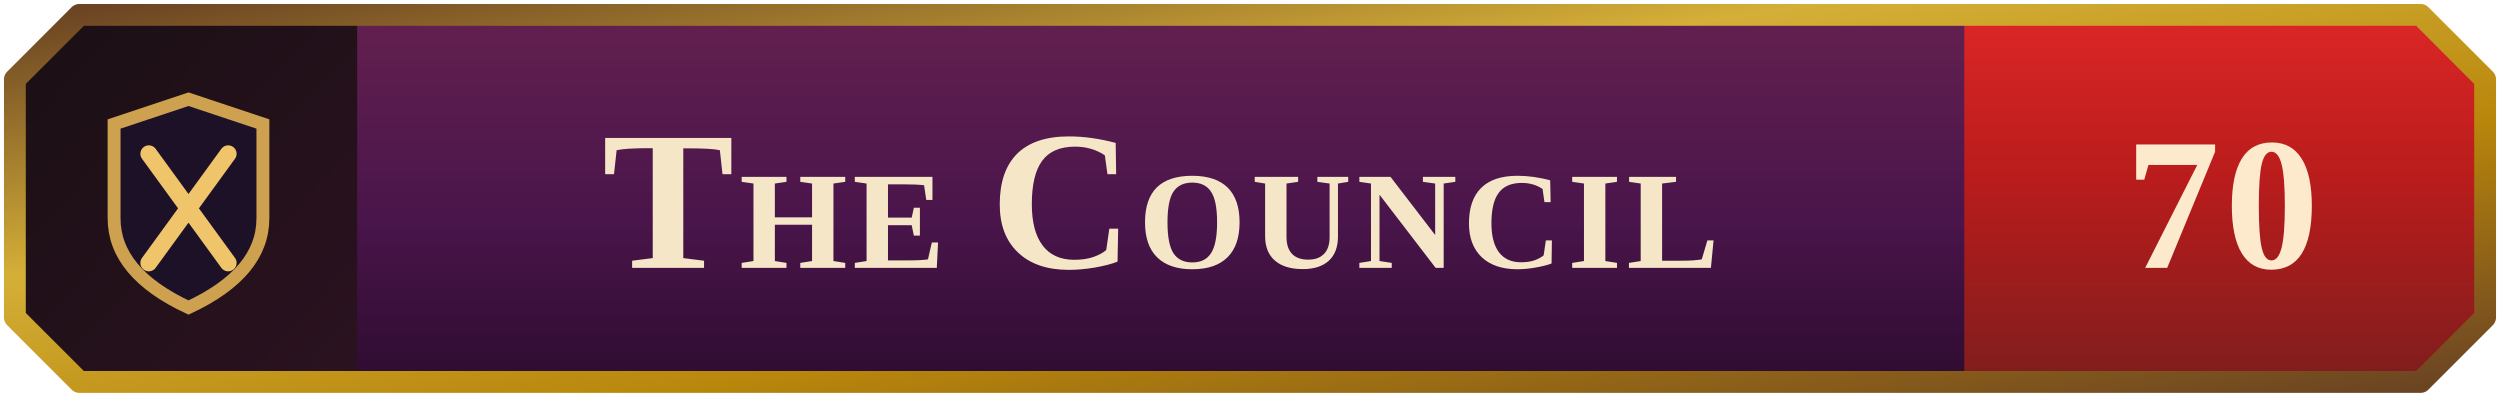
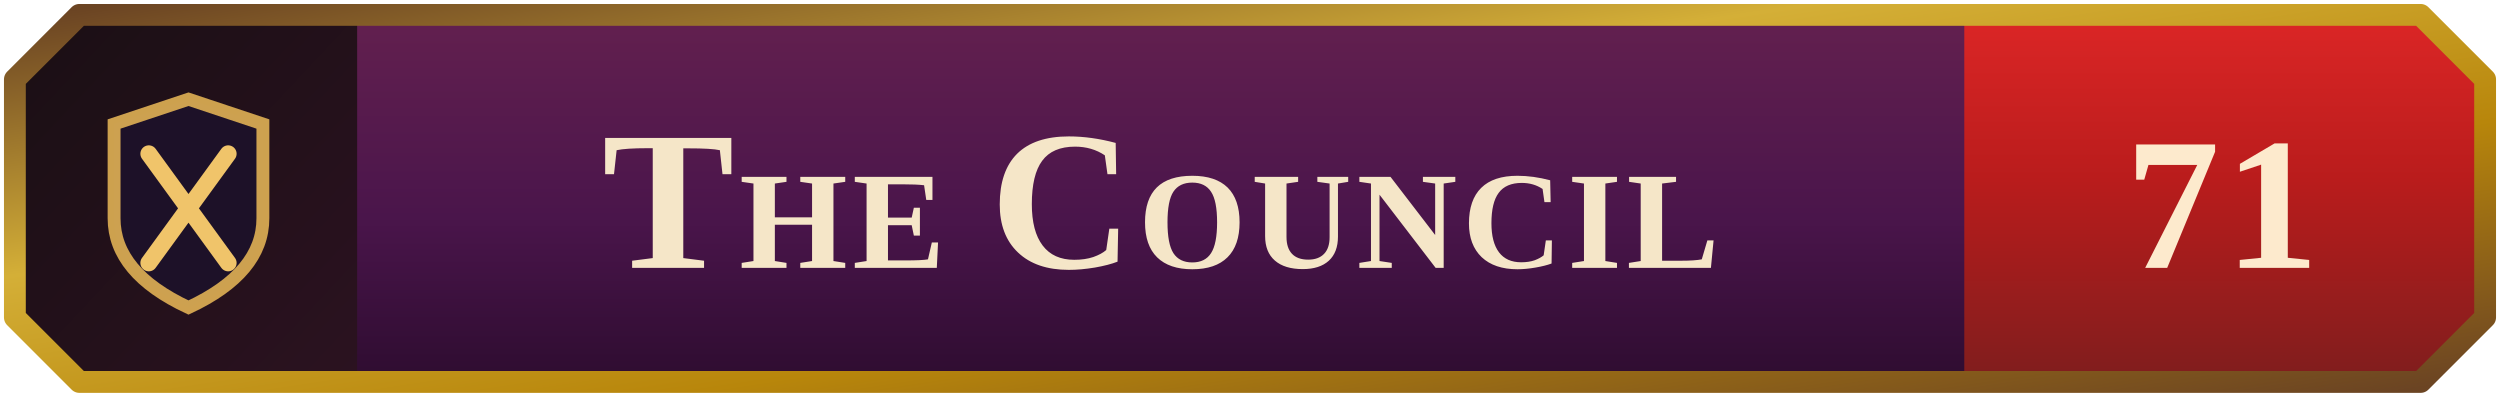
- <svg xmlns="http://www.w3.org/2000/svg" width="126" height="20" viewBox="0 0 252 40" role="img" aria-label="The Council: 70">
+ <svg xmlns="http://www.w3.org/2000/svg" width="126" height="20" viewBox="0 0 252 40" role="img" aria-label="The Council: 71">
  <defs>
    <linearGradient id="mcPlum" x1="0" y1="0" x2="0" y2="1">
      <stop offset="0%" stop-color="#63204f" />
      <stop offset="55%" stop-color="#4a154b" />
      <stop offset="100%" stop-color="#2e0c30" />
    </linearGradient>
    <linearGradient id="mcCap" x1="0" y1="0" x2="1" y2="1">
      <stop offset="0%" stop-color="#1a0f14" />
      <stop offset="100%" stop-color="#2b1220" />
    </linearGradient>
    <linearGradient id="mcBronze" x1="0" y1="0" x2="1" y2="1">
      <stop offset="0%" stop-color="#6b4423" />
      <stop offset="35%" stop-color="#d4af37" />
      <stop offset="65%" stop-color="#b8860b" />
      <stop offset="100%" stop-color="#6b4423" />
    </linearGradient>
    <linearGradient id="mcCount" x1="0" y1="0" x2="0" y2="1">
      <stop offset="0%" stop-color="#dc2626" />
      <stop offset="45%" stop-color="#b91c1c" />
      <stop offset="100%" stop-color="#7f1d1d" />
    </linearGradient>
  </defs>
  <path d="M 8 1.5 L 244 1.5 L 250.5 8 L 250.5 32 L 244 38.5 L 8 38.5 L 1.5 32 L 1.5 8 Z" fill="url(#mcPlum)" />
  <path d="M 8 1.5 L 36 1.5 L 36 38.5 L 8 38.5 L 1.5 32 L 1.5 8 Z" fill="url(#mcCap)" />
  <path d="M 198 1.5 L 244 1.5 L 250.5 8 L 250.5 32 L 244 38.5 L 198 38.5 Z" fill="url(#mcCount)" />
  <path d="M 8 1.5 L 244 1.5 L 250.5 8 L 250.5 32 L 244 38.5 L 8 38.5 L 1.5 32 L 1.5 8 Z" fill="none" stroke="url(#mcBronze)" stroke-width="2.2" stroke-linejoin="round" />
  <line x1="36" y1="3" x2="36" y2="37" stroke="url(#mcBronze)" stroke-width="1.4" />
  <line x1="198" y1="3" x2="198" y2="37" stroke="url(#mcBronze)" stroke-width="1.4" />
  <path d="M 19 10 L 26.5 12.5 L 26.5 22 Q 26.5 27.5 19 31 Q 11.5 27.5 11.5 22 L 11.5 12.5 Z" fill="#1d1128" stroke="#e0b055" stroke-opacity="0.9" stroke-width="1.3" />
  <path d="M 15 15.5 L 23 26.5 M 23 15.5 L 15 26.5" stroke="#f0c46a" stroke-width="1.7" stroke-linecap="round" />
  <text x="117" y="27" text-anchor="middle" fill="#f5e6c8" font-family="Cinzel, Georgia, 'Times New Roman', serif" font-size="20" font-weight="700" letter-spacing="0.5" style="font-variant: small-caps">The Council</text>
-   <text x="224" y="27" text-anchor="middle" fill="#fdeacd" font-family="Cinzel, Georgia, 'Times New Roman', serif" font-size="19" font-weight="700" letter-spacing="0.5">70</text>
+   <text x="224" y="27" text-anchor="middle" fill="#fdeacd" font-family="Cinzel, Georgia, 'Times New Roman', serif" font-size="19" font-weight="700" letter-spacing="0.5">71</text>
</svg>
